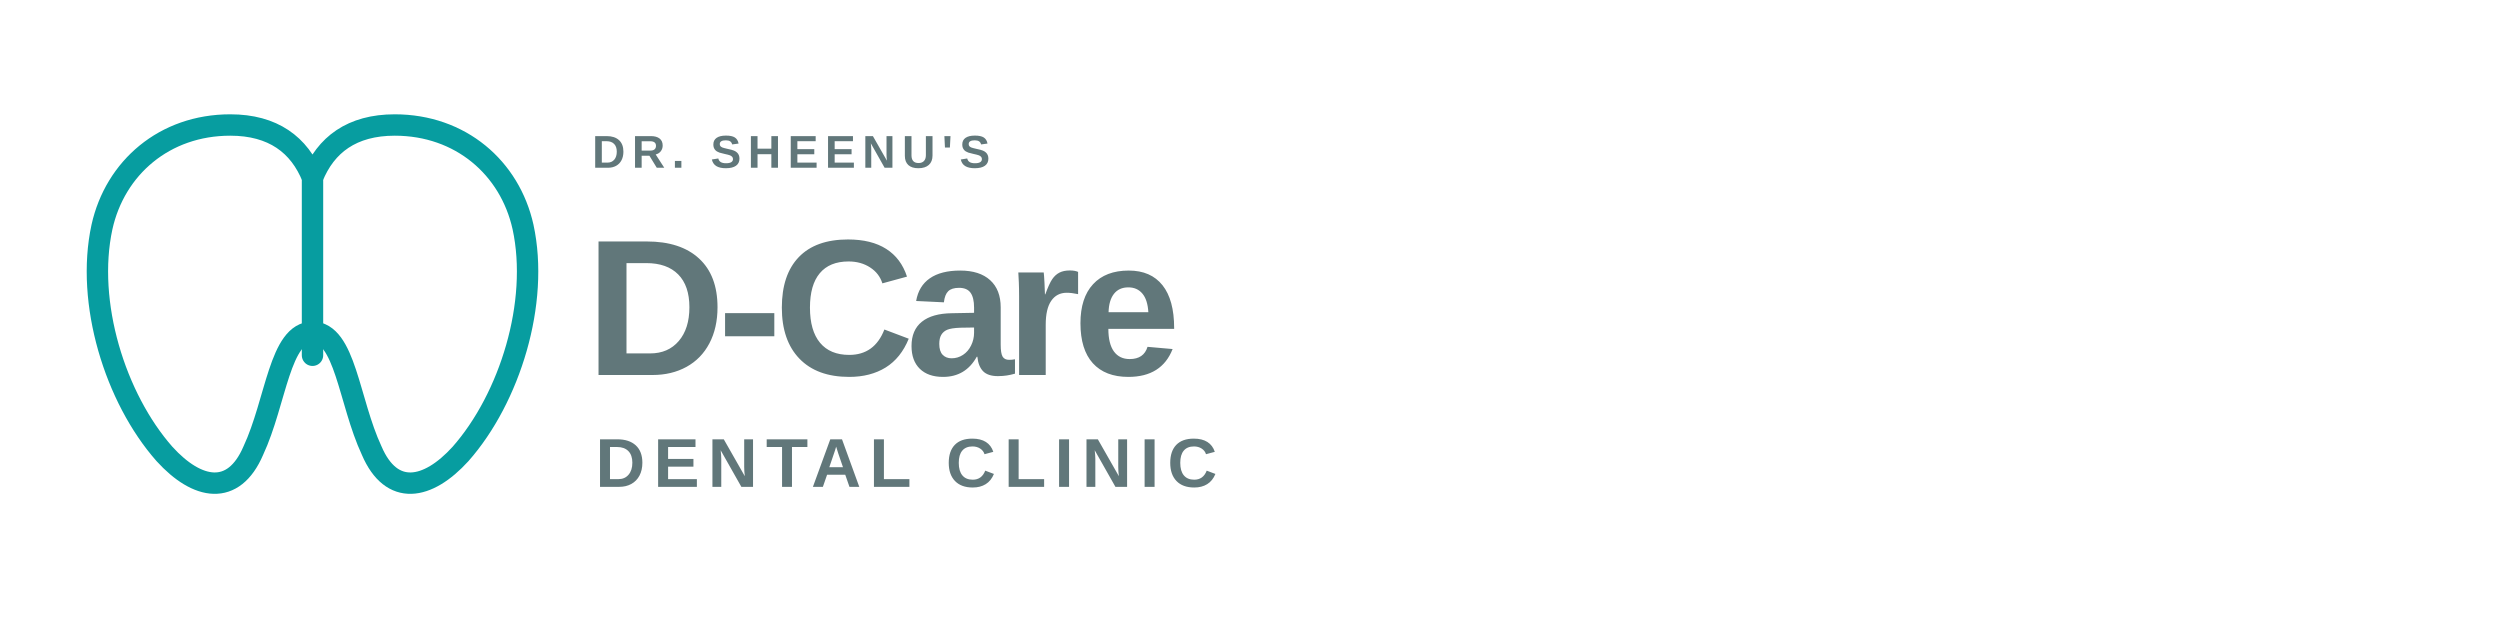
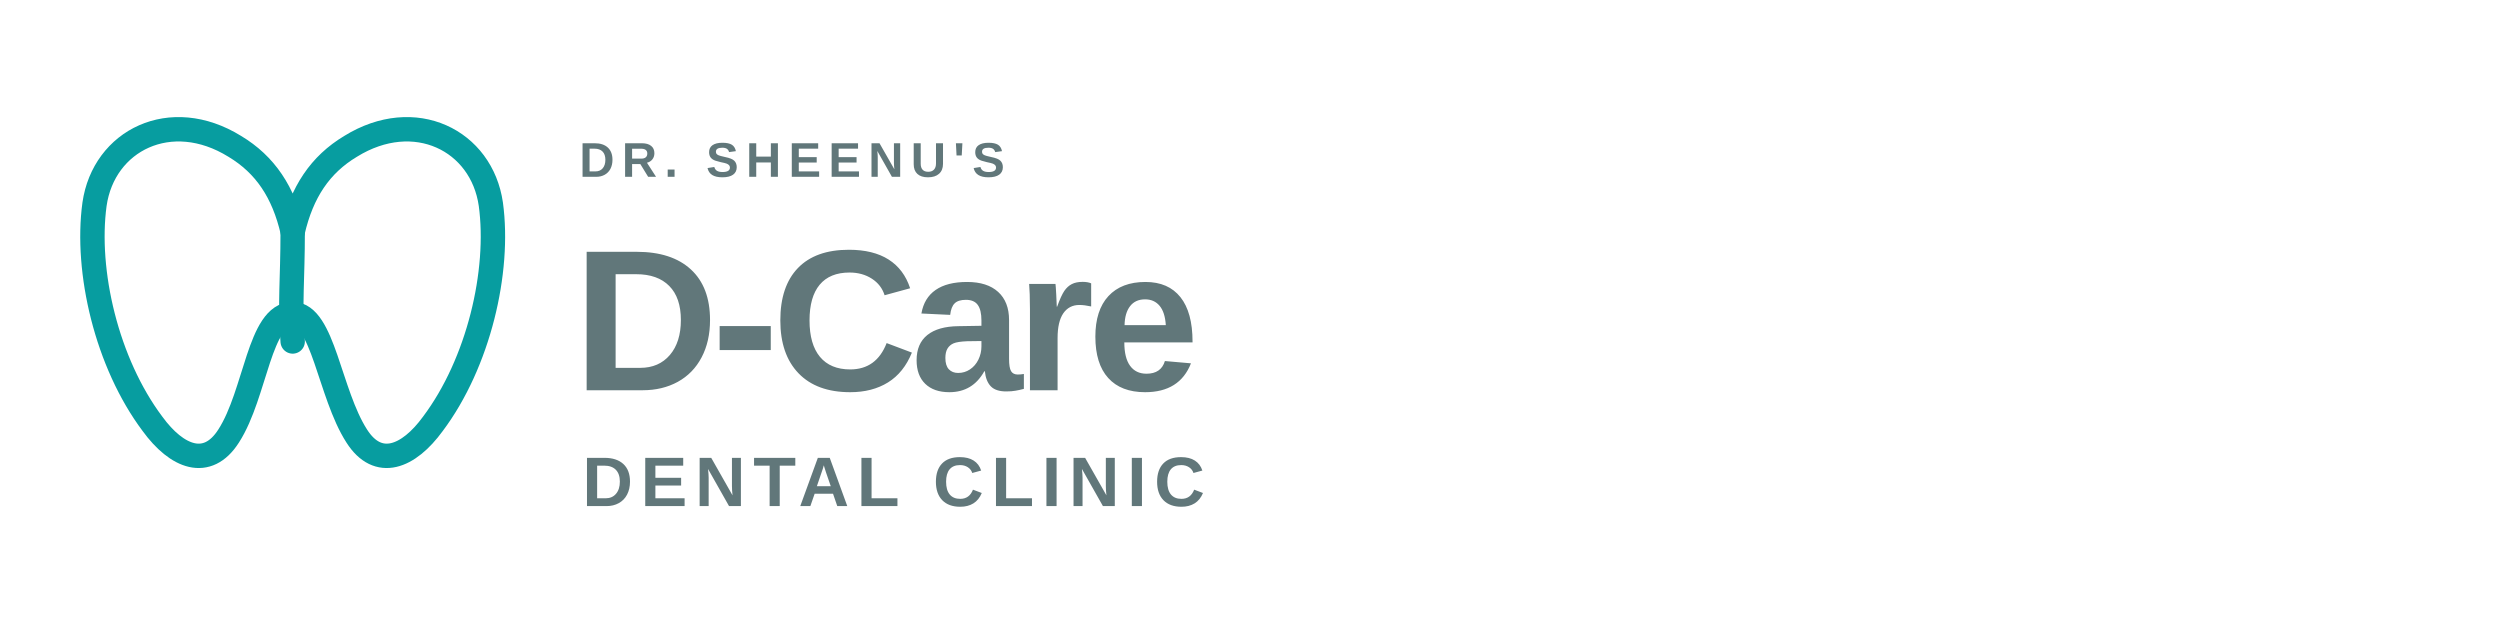
- <svg xmlns="http://www.w3.org/2000/svg" viewBox="0 0 760 190" role="img" aria-labelledby="title desc">
-   <g fill="none" stroke="#079da0" stroke-width="6.5" stroke-linecap="round" stroke-linejoin="round">
-     <path d="         M70 38         C50 38 35 51 31 69         C26 92 35 121 50 138         C60 149 71 151 77 137         C84 122 85 101 95 101         C105 101 106 122 113 137         C119 151 130 149 140 138         C155 121 164 92 159 69         C155 51 140 38 120 38         C107 38 99 44 95 54         C91 44 83 38 70 38         Z       " />
-     <path d="M95 55V108" />
+ <svg xmlns="http://www.w3.org/2000/svg" viewBox="0 0 820 210" role="img" aria-labelledby="title desc">
+   <g fill="none" stroke="#079da0" stroke-width="8" stroke-linecap="round" stroke-linejoin="round">
+     <path d="         M77 48         C56 35 34 46 31 67         C28 89 35 119 50 139         C58 150 68 154 75 143         C84 129 85 103 96 103         C106 103 108 129 117 143         C124 154 134 150 142 139         C157 119 164 89 161 67         C158 46 136 35 115 48         C105 54 99 63 96 76         C93 63 87 54 77 48         Z       " />
+     <path d="         M96 76         C96 92 95 99 96 112       " />
  </g>
-   <g fill="#61777a" font-family="DM Sans, Arial, sans-serif">
-     <text x="180" y="51" font-size="14" font-weight="700" letter-spacing="2">
+   <g fill="#61777a" font-family="Arial, Helvetica, sans-serif">
+     <text x="190" y="58" font-size="16" font-weight="700" letter-spacing="2.4">
      DR. SHEENU'S
    </text>
-     <text x="178" y="114" font-size="59" font-weight="700" letter-spacing="-2.5">
+     <text x="188" y="128" font-size="66" font-weight="700" letter-spacing="-2.2">
      D-Care
    </text>
-     <text x="181" y="148" font-size="21" font-weight="700" letter-spacing="2.5">
+     <text x="191" y="166" font-size="23" font-weight="700" letter-spacing="2.5">
      DENTAL CLINIC
    </text>
  </g>
</svg>
